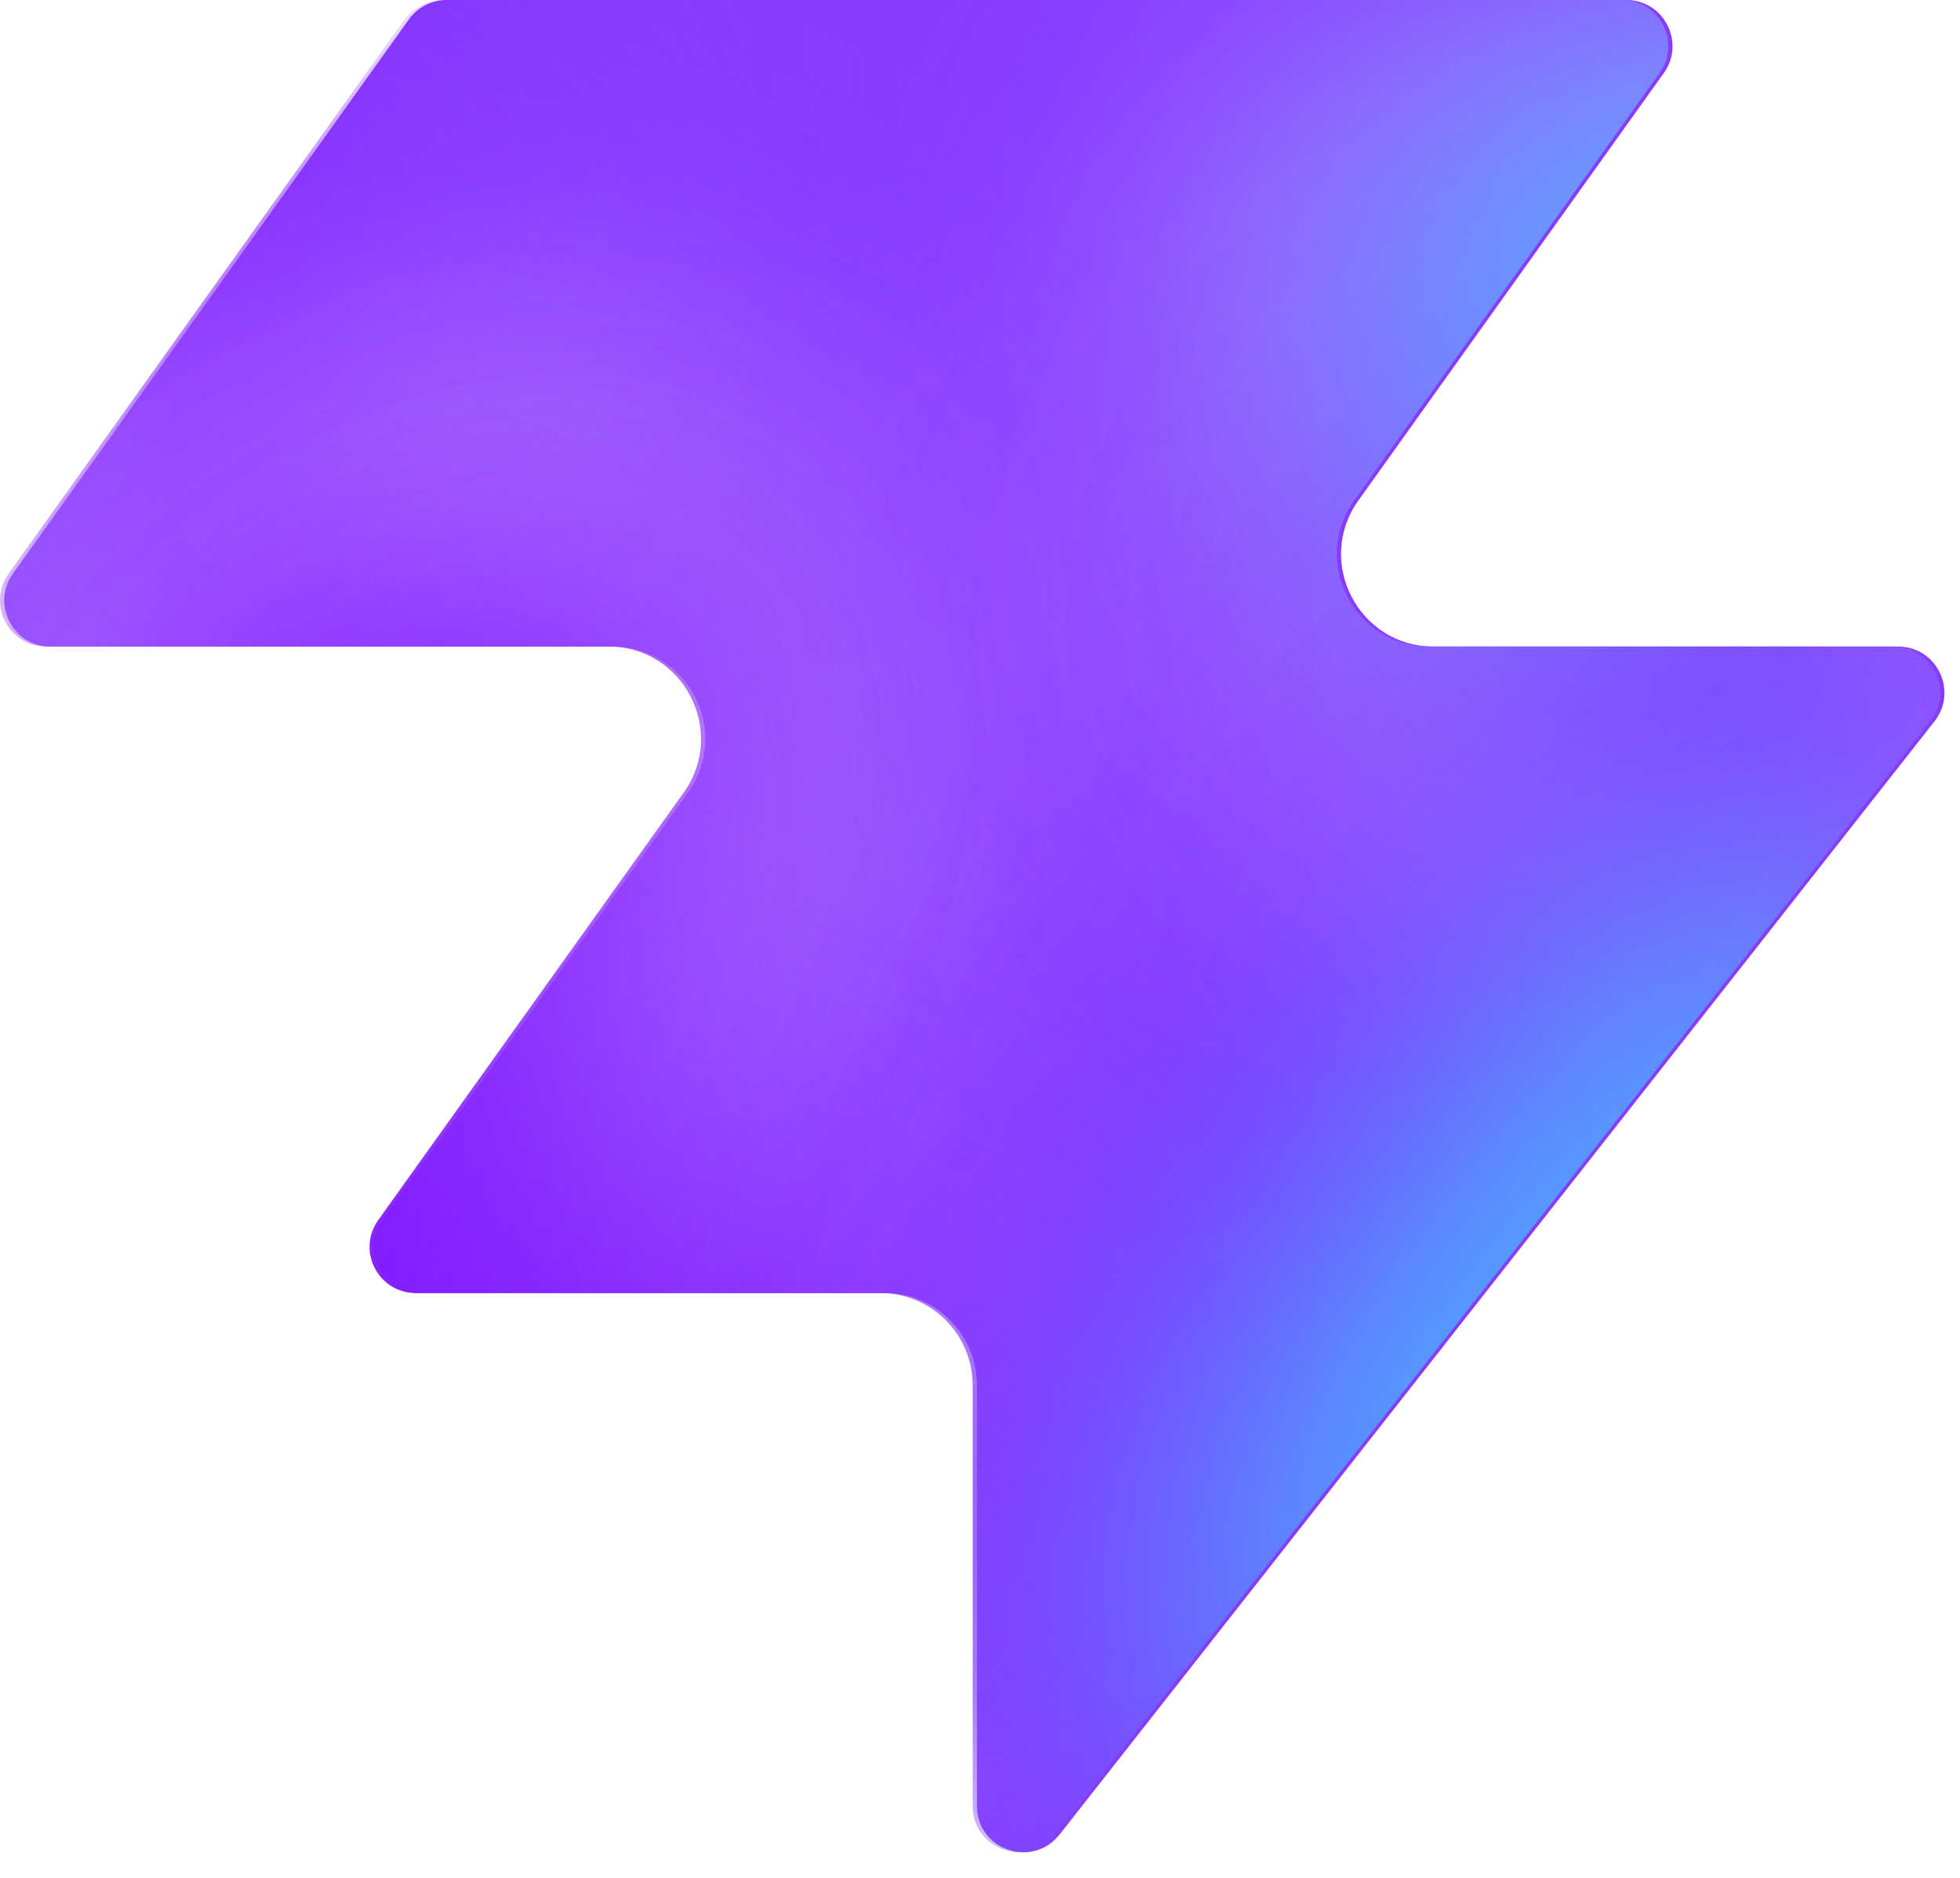
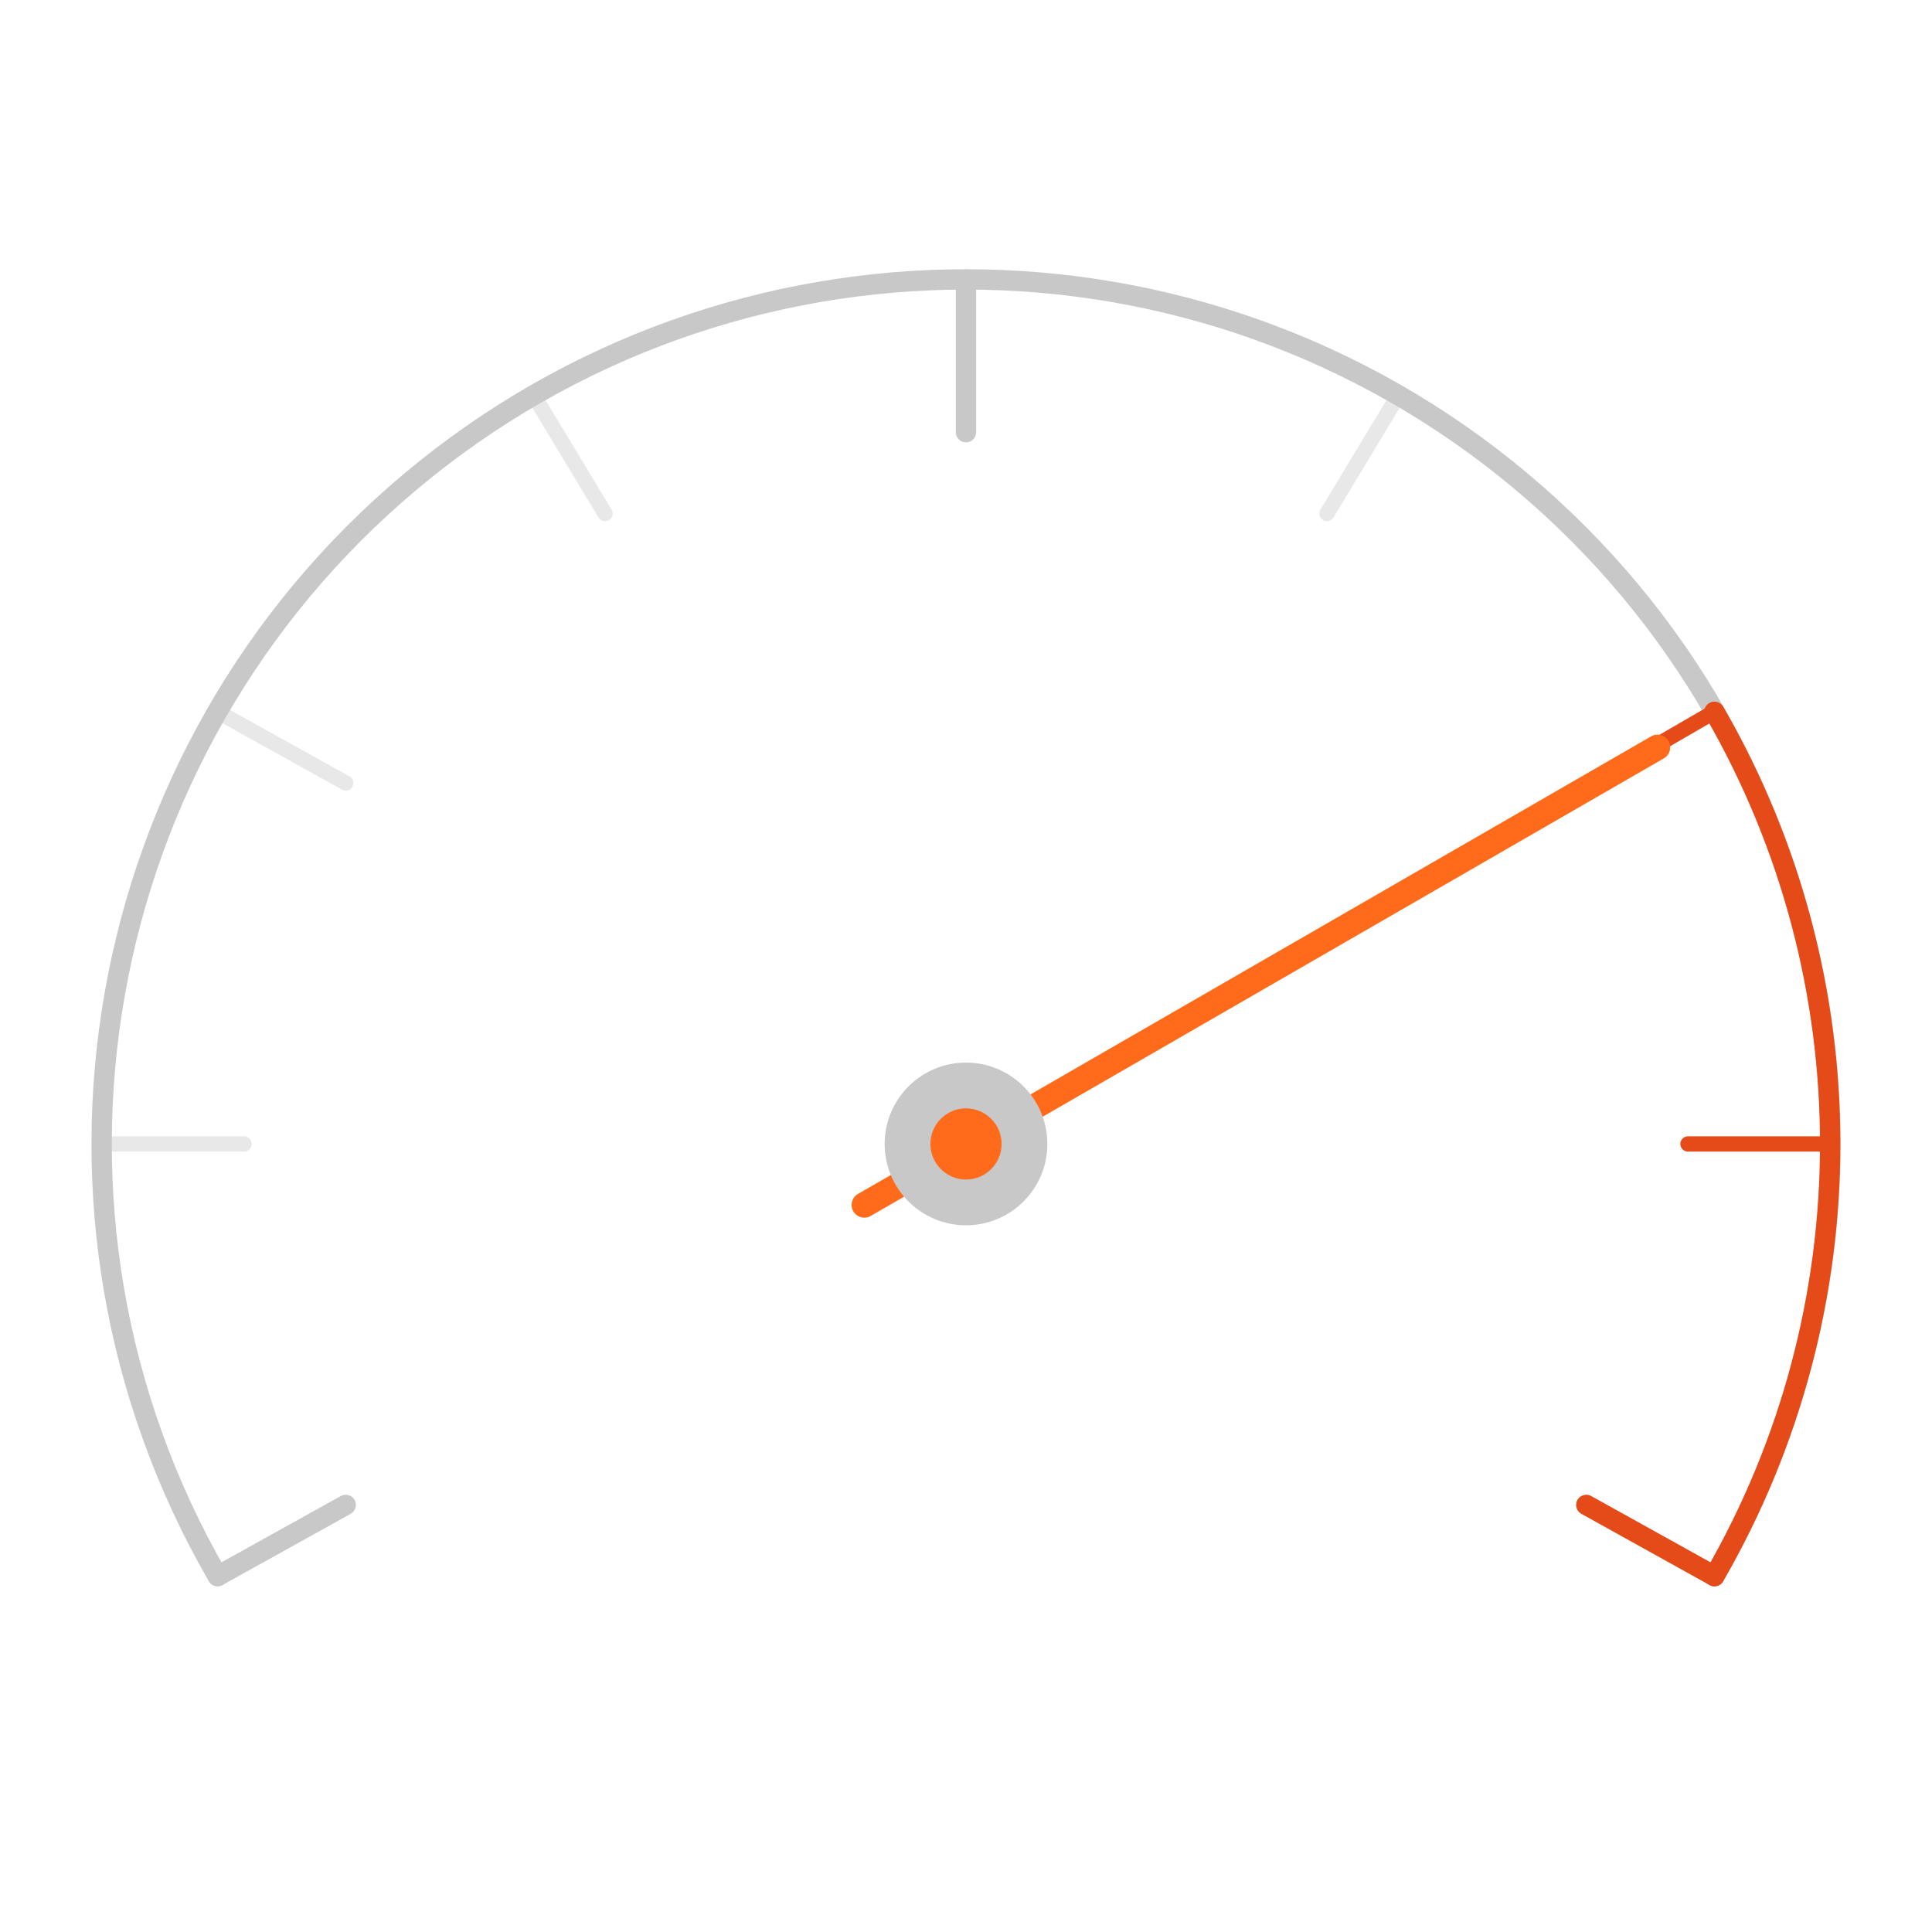
- <svg xmlns="http://www.w3.org/2000/svg" width="48" height="46" fill="none" viewBox="0 0 48 46">
-   <path fill="#863bff" d="M25.946 44.938c-.664.845-2.021.375-2.021-.698V33.937a2.26 2.26 0 0 0-2.262-2.262H10.287c-.92 0-1.456-1.04-.92-1.788l7.48-10.471c1.07-1.497 0-3.578-1.842-3.578H1.237c-.92 0-1.456-1.04-.92-1.788L10.013.474c.214-.297.556-.474.92-.474h28.894c.92 0 1.456 1.04.92 1.788l-7.48 10.471c-1.07 1.498 0 3.579 1.842 3.579h11.377c.943 0 1.473 1.088.89 1.83L25.947 44.94z" style="fill:#863bff;fill:color(display-p3 .525 .23 1);fill-opacity:1" />
-   <mask id="a" width="48" height="46" x="0" y="0" maskUnits="userSpaceOnUse" style="mask-type:alpha">
-     <path fill="#000" d="M25.842 44.938c-.664.844-2.021.375-2.021-.698V33.937a2.26 2.26 0 0 0-2.262-2.262H10.183c-.92 0-1.456-1.04-.92-1.788l7.48-10.471c1.07-1.498 0-3.579-1.842-3.579H1.133c-.92 0-1.456-1.04-.92-1.787L9.91.473c.214-.297.556-.474.92-.474h28.894c.92 0 1.456 1.04.92 1.788l-7.48 10.471c-1.07 1.498 0 3.578 1.842 3.578h11.377c.943 0 1.473 1.088.89 1.832L25.843 44.94z" style="fill:#000;fill-opacity:1" />
-   </mask>
-   <g mask="url(#a)">
-     <g filter="url(#b)">
-       <ellipse cx="5.508" cy="14.704" fill="#ede6ff" rx="5.508" ry="14.704" style="fill:#ede6ff;fill:color(display-p3 .927 .903 1);fill-opacity:1" transform="matrix(.00324 1 1 -.00324 -4.47 31.516)" />
-     </g>
-     <g filter="url(#c)">
-       <ellipse cx="10.399" cy="29.851" fill="#ede6ff" rx="10.399" ry="29.851" style="fill:#ede6ff;fill:color(display-p3 .927 .903 1);fill-opacity:1" transform="matrix(.00324 1 1 -.00324 -39.328 7.883)" />
-     </g>
-     <g filter="url(#d)">
-       <ellipse cx="5.508" cy="30.487" fill="#7e14ff" rx="5.508" ry="30.487" style="fill:#7e14ff;fill:color(display-p3 .492 .077 1);fill-opacity:1" transform="rotate(89.814 -25.913 -14.639)scale(1 -1)" />
-     </g>
-     <g filter="url(#e)">
-       <ellipse cx="5.508" cy="30.599" fill="#7e14ff" rx="5.508" ry="30.599" style="fill:#7e14ff;fill:color(display-p3 .492 .077 1);fill-opacity:1" transform="rotate(89.814 -32.644 -3.334)scale(1 -1)" />
-     </g>
-     <g filter="url(#f)">
-       <ellipse cx="5.508" cy="30.599" fill="#7e14ff" rx="5.508" ry="30.599" style="fill:#7e14ff;fill:color(display-p3 .492 .077 1);fill-opacity:1" transform="matrix(.00324 1 1 -.00324 -34.34 30.47)" />
-     </g>
-     <g filter="url(#g)">
-       <ellipse cx="14.072" cy="22.078" fill="#ede6ff" rx="14.072" ry="22.078" style="fill:#ede6ff;fill:color(display-p3 .927 .903 1);fill-opacity:1" transform="rotate(93.35 24.506 48.493)scale(-1 1)" />
-     </g>
-     <g filter="url(#h)">
-       <ellipse cx="3.47" cy="21.501" fill="#7e14ff" rx="3.47" ry="21.501" style="fill:#7e14ff;fill:color(display-p3 .492 .077 1);fill-opacity:1" transform="rotate(89.009 28.708 47.59)scale(-1 1)" />
-     </g>
-     <g filter="url(#i)">
-       <ellipse cx="3.47" cy="21.501" fill="#7e14ff" rx="3.47" ry="21.501" style="fill:#7e14ff;fill:color(display-p3 .492 .077 1);fill-opacity:1" transform="rotate(89.009 28.708 47.59)scale(-1 1)" />
-     </g>
-     <g filter="url(#j)">
-       <ellipse cx=".387" cy="8.972" fill="#7e14ff" rx="4.407" ry="29.108" style="fill:#7e14ff;fill:color(display-p3 .492 .077 1);fill-opacity:1" transform="rotate(39.51 .387 8.972)" />
-     </g>
-     <g filter="url(#k)">
-       <ellipse cx="47.523" cy="-6.092" fill="#7e14ff" rx="4.407" ry="29.108" style="fill:#7e14ff;fill:color(display-p3 .492 .077 1);fill-opacity:1" transform="rotate(37.892 47.523 -6.092)" />
-     </g>
-     <g filter="url(#l)">
-       <ellipse cx="41.412" cy="6.333" fill="#47bfff" rx="5.971" ry="9.665" style="fill:#47bfff;fill:color(display-p3 .28 .748 1);fill-opacity:1" transform="rotate(37.892 41.412 6.333)" />
-     </g>
-     <g filter="url(#m)">
-       <ellipse cx="-1.879" cy="38.332" fill="#7e14ff" rx="4.407" ry="29.108" style="fill:#7e14ff;fill:color(display-p3 .492 .077 1);fill-opacity:1" transform="rotate(37.892 -1.88 38.332)" />
-     </g>
-     <g filter="url(#n)">
-       <ellipse cx="-1.879" cy="38.332" fill="#7e14ff" rx="4.407" ry="29.108" style="fill:#7e14ff;fill:color(display-p3 .492 .077 1);fill-opacity:1" transform="rotate(37.892 -1.88 38.332)" />
-     </g>
-     <g filter="url(#o)">
-       <ellipse cx="35.651" cy="29.907" fill="#7e14ff" rx="4.407" ry="29.108" style="fill:#7e14ff;fill:color(display-p3 .492 .077 1);fill-opacity:1" transform="rotate(37.892 35.651 29.907)" />
-     </g>
-     <g filter="url(#p)">
-       <ellipse cx="38.418" cy="32.4" fill="#47bfff" rx="5.971" ry="15.297" style="fill:#47bfff;fill:color(display-p3 .28 .748 1);fill-opacity:1" transform="rotate(37.892 38.418 32.4)" />
-     </g>
-   </g>
-   <defs>
-     <filter id="b" width="60.045" height="41.654" x="-19.77" y="16.149" color-interpolation-filters="sRGB" filterUnits="userSpaceOnUse">
-       <feFlood flood-opacity="0" result="BackgroundImageFix" />
-       <feBlend in="SourceGraphic" in2="BackgroundImageFix" result="shape" />
-       <feGaussianBlur result="effect1_foregroundBlur_2002_17158" stdDeviation="7.659" />
-     </filter>
-     <filter id="c" width="90.34" height="51.437" x="-54.613" y="-7.533" color-interpolation-filters="sRGB" filterUnits="userSpaceOnUse">
-       <feFlood flood-opacity="0" result="BackgroundImageFix" />
-       <feBlend in="SourceGraphic" in2="BackgroundImageFix" result="shape" />
-       <feGaussianBlur result="effect1_foregroundBlur_2002_17158" stdDeviation="7.659" />
-     </filter>
-     <filter id="d" width="79.355" height="29.4" x="-49.64" y="2.03" color-interpolation-filters="sRGB" filterUnits="userSpaceOnUse">
-       <feFlood flood-opacity="0" result="BackgroundImageFix" />
-       <feBlend in="SourceGraphic" in2="BackgroundImageFix" result="shape" />
-       <feGaussianBlur result="effect1_foregroundBlur_2002_17158" stdDeviation="4.596" />
-     </filter>
-     <filter id="e" width="79.579" height="29.4" x="-45.045" y="20.029" color-interpolation-filters="sRGB" filterUnits="userSpaceOnUse">
-       <feFlood flood-opacity="0" result="BackgroundImageFix" />
-       <feBlend in="SourceGraphic" in2="BackgroundImageFix" result="shape" />
-       <feGaussianBlur result="effect1_foregroundBlur_2002_17158" stdDeviation="4.596" />
-     </filter>
-     <filter id="f" width="79.579" height="29.4" x="-43.513" y="21.178" color-interpolation-filters="sRGB" filterUnits="userSpaceOnUse">
-       <feFlood flood-opacity="0" result="BackgroundImageFix" />
-       <feBlend in="SourceGraphic" in2="BackgroundImageFix" result="shape" />
-       <feGaussianBlur result="effect1_foregroundBlur_2002_17158" stdDeviation="4.596" />
-     </filter>
-     <filter id="g" width="74.749" height="58.852" x="15.756" y="-17.901" color-interpolation-filters="sRGB" filterUnits="userSpaceOnUse">
-       <feFlood flood-opacity="0" result="BackgroundImageFix" />
-       <feBlend in="SourceGraphic" in2="BackgroundImageFix" result="shape" />
-       <feGaussianBlur result="effect1_foregroundBlur_2002_17158" stdDeviation="7.659" />
-     </filter>
-     <filter id="h" width="61.377" height="25.362" x="23.548" y="2.284" color-interpolation-filters="sRGB" filterUnits="userSpaceOnUse">
-       <feFlood flood-opacity="0" result="BackgroundImageFix" />
-       <feBlend in="SourceGraphic" in2="BackgroundImageFix" result="shape" />
-       <feGaussianBlur result="effect1_foregroundBlur_2002_17158" stdDeviation="4.596" />
-     </filter>
-     <filter id="i" width="61.377" height="25.362" x="23.548" y="2.284" color-interpolation-filters="sRGB" filterUnits="userSpaceOnUse">
-       <feFlood flood-opacity="0" result="BackgroundImageFix" />
-       <feBlend in="SourceGraphic" in2="BackgroundImageFix" result="shape" />
-       <feGaussianBlur result="effect1_foregroundBlur_2002_17158" stdDeviation="4.596" />
-     </filter>
-     <filter id="j" width="56.045" height="63.649" x="-27.636" y="-22.853" color-interpolation-filters="sRGB" filterUnits="userSpaceOnUse">
-       <feFlood flood-opacity="0" result="BackgroundImageFix" />
-       <feBlend in="SourceGraphic" in2="BackgroundImageFix" result="shape" />
-       <feGaussianBlur result="effect1_foregroundBlur_2002_17158" stdDeviation="4.596" />
-     </filter>
-     <filter id="k" width="54.814" height="64.646" x="20.116" y="-38.415" color-interpolation-filters="sRGB" filterUnits="userSpaceOnUse">
-       <feFlood flood-opacity="0" result="BackgroundImageFix" />
-       <feBlend in="SourceGraphic" in2="BackgroundImageFix" result="shape" />
-       <feGaussianBlur result="effect1_foregroundBlur_2002_17158" stdDeviation="4.596" />
-     </filter>
-     <filter id="l" width="33.541" height="35.313" x="24.641" y="-11.323" color-interpolation-filters="sRGB" filterUnits="userSpaceOnUse">
-       <feFlood flood-opacity="0" result="BackgroundImageFix" />
-       <feBlend in="SourceGraphic" in2="BackgroundImageFix" result="shape" />
-       <feGaussianBlur result="effect1_foregroundBlur_2002_17158" stdDeviation="4.596" />
-     </filter>
-     <filter id="m" width="54.814" height="64.646" x="-29.286" y="6.009" color-interpolation-filters="sRGB" filterUnits="userSpaceOnUse">
-       <feFlood flood-opacity="0" result="BackgroundImageFix" />
-       <feBlend in="SourceGraphic" in2="BackgroundImageFix" result="shape" />
-       <feGaussianBlur result="effect1_foregroundBlur_2002_17158" stdDeviation="4.596" />
-     </filter>
-     <filter id="n" width="54.814" height="64.646" x="-29.286" y="6.009" color-interpolation-filters="sRGB" filterUnits="userSpaceOnUse">
-       <feFlood flood-opacity="0" result="BackgroundImageFix" />
-       <feBlend in="SourceGraphic" in2="BackgroundImageFix" result="shape" />
-       <feGaussianBlur result="effect1_foregroundBlur_2002_17158" stdDeviation="4.596" />
-     </filter>
-     <filter id="o" width="54.814" height="64.646" x="8.244" y="-2.416" color-interpolation-filters="sRGB" filterUnits="userSpaceOnUse">
-       <feFlood flood-opacity="0" result="BackgroundImageFix" />
-       <feBlend in="SourceGraphic" in2="BackgroundImageFix" result="shape" />
-       <feGaussianBlur result="effect1_foregroundBlur_2002_17158" stdDeviation="4.596" />
-     </filter>
-     <filter id="p" width="39.409" height="43.623" x="18.713" y="10.588" color-interpolation-filters="sRGB" filterUnits="userSpaceOnUse">
-       <feFlood flood-opacity="0" result="BackgroundImageFix" />
-       <feBlend in="SourceGraphic" in2="BackgroundImageFix" result="shape" />
-       <feGaussianBlur result="effect1_foregroundBlur_2002_17158" stdDeviation="4.596" />
-     </filter>
-   </defs>
+ <svg xmlns="http://www.w3.org/2000/svg" width="48" height="48" viewBox="55 35 190 155">
+   <path d="M76.4,172.5 A85,85 0 1,1 223.6,172.5" style="fill:none;stroke:rgb(200, 200, 200);stroke-width:2px;stroke-linecap:round" />
+   <path stroke-width="2" d="M223.6,87.5 A85,85 0 0,1 223.6,172.5" style="fill:none;stroke:rgb(229, 75, 24);stroke-width:2px;stroke-linecap:round" />
+   <line x1="76.4" y1="172.5" x2="89" y2="165.5" style="fill:none;stroke:rgb(200, 200, 200);stroke-width:2px;stroke-linecap:round" />
+   <line x1="150" y1="45" x2="150" y2="60" style="fill:none;stroke:rgb(200, 200, 200);stroke-width:2px;stroke-linecap:round" />
+   <line stroke-width="2" x1="223.6" y1="172.5" x2="211" y2="165.5" style="fill:none;stroke:rgb(229, 75, 24);stroke-width:2px;stroke-linecap:round" />
+   <line x1="65" y1="130" x2="79" y2="130" style="fill:none;stroke:rgb(200, 200, 200);stroke-width:1.5px;stroke-linecap:round;opacity:0.42" />
+   <line x1="76.4" y1="87.5" x2="89" y2="94.5" style="fill:none;stroke:rgb(200, 200, 200);stroke-width:1.5px;stroke-linecap:round;opacity:0.42" />
+   <line x1="107.5" y1="56.4" x2="114.5" y2="68" style="fill:none;stroke:rgb(200, 200, 200);stroke-width:1.5px;stroke-linecap:round;opacity:0.42" />
+   <line x1="192.5" y1="56.4" x2="185.5" y2="68" style="fill:none;stroke:rgb(200, 200, 200);stroke-width:1.5px;stroke-linecap:round;opacity:0.42" />
+   <line stroke-width="1.5" x1="223.6" y1="87.5" x2="211.5" y2="94.5" style="fill:none;stroke:rgb(229, 75, 24);stroke-width:1.5px;stroke-linecap:round" />
+   <line stroke-width="1.5" x1="235" y1="130" x2="221" y2="130" style="fill:none;stroke:rgb(229, 75, 24);stroke-width:1.5px;stroke-linecap:round" />
+   <line x1="140" y1="136" x2="218" y2="91" style="fill:none;stroke:rgb(255, 107, 26);stroke-width:2.5px;stroke-linecap:round" />
+   <circle cx="150" cy="130" r="8" style="fill:rgb(200, 200, 200)" />
+   <circle cx="150" cy="130" r="3.5" style="fill:rgb(255, 107, 26)" />
</svg>
